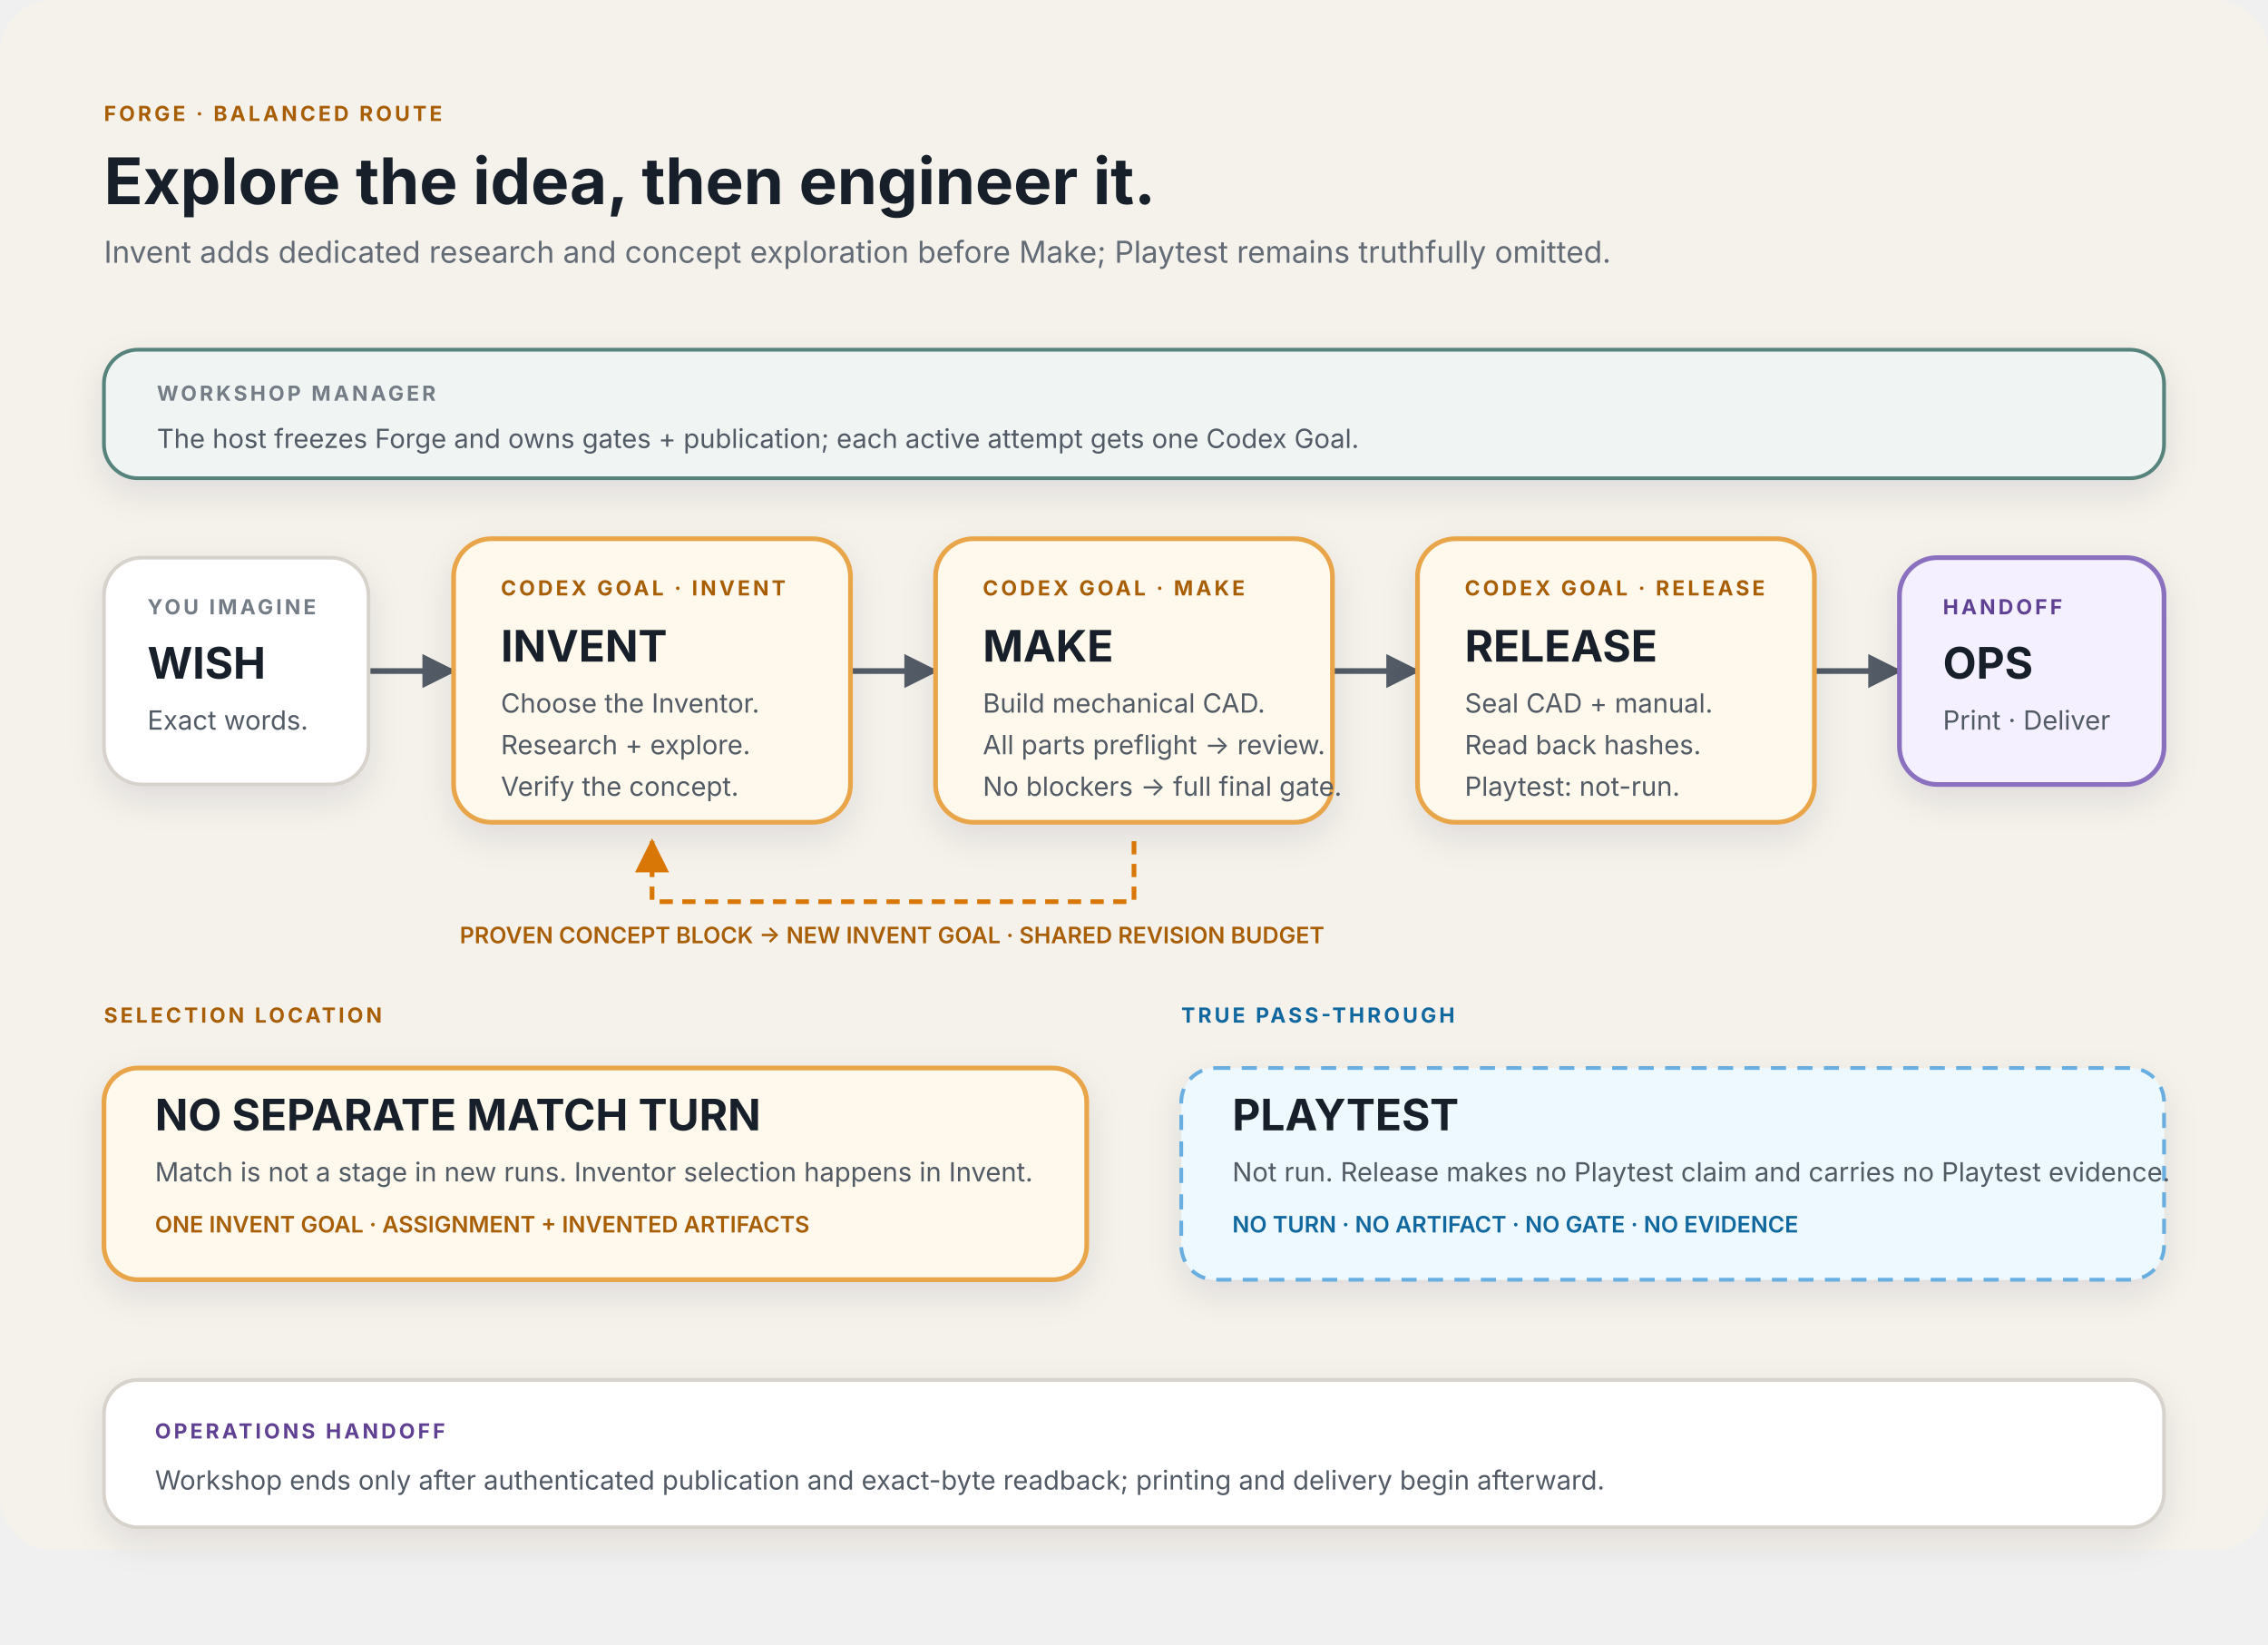
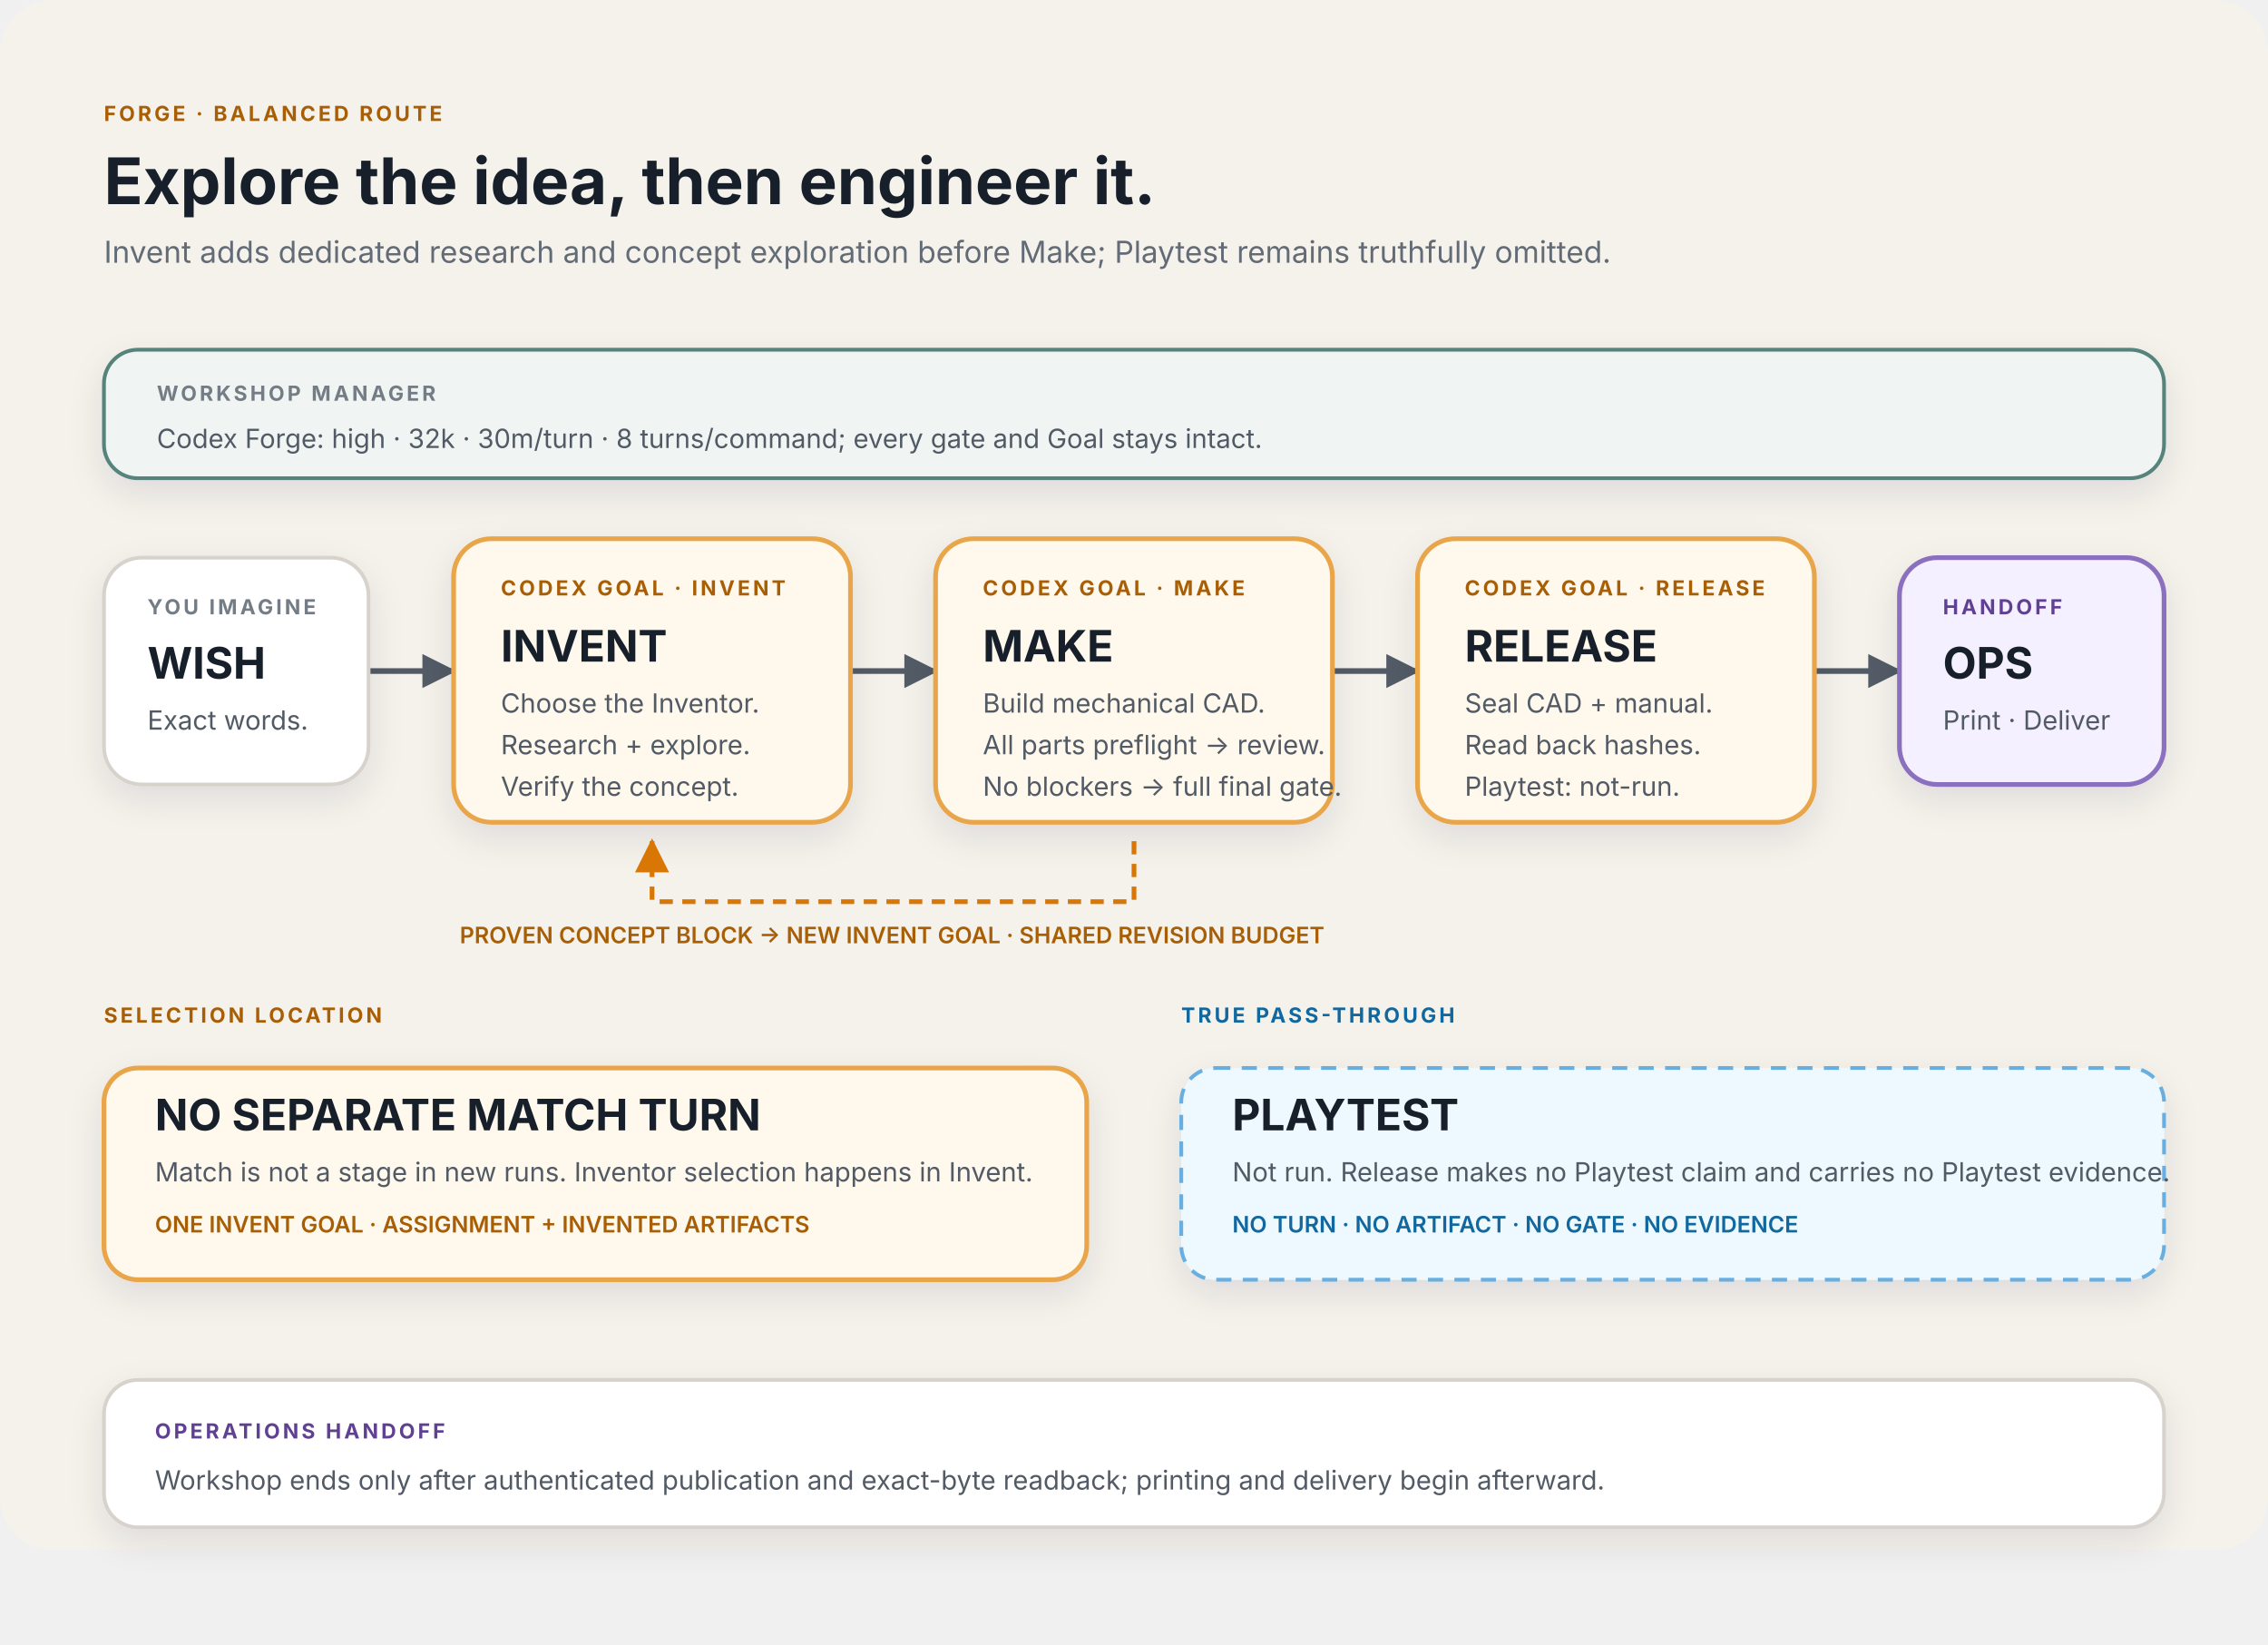
<svg xmlns="http://www.w3.org/2000/svg" viewBox="0 0 1200 870" role="img" aria-labelledby="title description">
  <defs>
    <filter id="shadow" x="-20%" y="-25%" width="140%" height="170%">
      <feDropShadow dx="0" dy="7" stdDeviation="9" flood-color="#17202a" flood-opacity="0.10" />
    </filter>
    <marker id="arrow" viewBox="0 0 12 12" markerWidth="18" markerHeight="18" refX="11" refY="6" orient="auto" markerUnits="userSpaceOnUse" overflow="visible">
      <polygon points="0,0 12,6 0,12" fill="#525b66" />
    </marker>
    <marker id="arrow-repair" viewBox="0 0 12 12" markerWidth="18" markerHeight="18" refX="11" refY="6" orient="auto" markerUnits="userSpaceOnUse" overflow="visible">
      <polygon points="0,0 12,6 0,12" fill="#d97706" />
    </marker>
    <style>
      .title { font: 700 34px -apple-system, BlinkMacSystemFont, "Segoe UI", sans-serif; fill: #17202a; }
      .subtitle { font: 400 16px -apple-system, BlinkMacSystemFont, "Segoe UI", sans-serif; fill: #626b76; }
      .eyebrow { font: 700 11px -apple-system, BlinkMacSystemFont, "Segoe UI", sans-serif; letter-spacing: 1.5px; fill: #747c85; }
      .heading { font: 700 23px -apple-system, BlinkMacSystemFont, "Segoe UI", sans-serif; fill: #17202a; }
      .body { font: 400 14px -apple-system, BlinkMacSystemFont, "Segoe UI", sans-serif; fill: #515a65; }
      .small { font: 600 12px -apple-system, BlinkMacSystemFont, "Segoe UI", sans-serif; fill: #626b76; }
      .route { fill: none; stroke: #525b66; stroke-width: 3; marker-end: url(#arrow); }
      .repair { fill: none; stroke: #d97706; stroke-width: 2.5; stroke-dasharray: 7 5; marker-end: url(#arrow-repair); }
      .node { fill: #ffffff; stroke: #d7d3cc; stroke-width: 2; }
      .manager { fill: #f0f5f4; stroke: #56847c; stroke-width: 2; }
      .active { fill: #fff8ec; stroke: #e8a548; stroke-width: 2.5; }
      .skip { fill: #eef8ff; stroke: #67aee0; stroke-width: 2; stroke-dasharray: 8 6; }
      .ops { fill: #f4f0ff; stroke: #8b6fc0; stroke-width: 2.5; }
      .orange { fill: #a85e05; }
      .blue { fill: #11689f; }
      .purple { fill: #604092; }
    </style>
  </defs>
  <rect width="1200" height="820" rx="28" fill="#f5f2ec" />
  <text x="55" y="64" class="eyebrow orange">FORGE · BALANCED ROUTE</text>
  <text x="55" y="108" class="title">Explore the idea, then engineer it.</text>
  <text x="55" y="139" class="subtitle">Invent adds dedicated research and concept exploration before Make; Playtest remains truthfully omitted.</text>
  <g filter="url(#shadow)">
    <rect x="55" y="185" width="1090" height="68" rx="18" class="manager" />
  </g>
  <text x="83" y="212" class="eyebrow" fill="#376b61">WORKSHOP MANAGER</text>
-   <text x="83" y="237" class="body">The host freezes Forge and owns gates + publication; each active attempt gets one Codex Goal.</text>
+   <text x="83" y="237" class="body">Codex Forge: high · 32k · 30m/turn · 8 turns/command; every gate and Goal stays intact.</text>
  <path class="route" d="M 195 355 H 240" />
  <path class="route" d="M 450 355 H 495" />
  <path class="route" d="M 705 355 H 750" />
  <path class="route" d="M 960 355 H 1005" />
  <g filter="url(#shadow)">
    <rect x="55" y="295" width="140" height="120" rx="20" class="node" />
  </g>
  <text x="78" y="325" class="eyebrow">YOU IMAGINE</text>
  <text x="78" y="359" class="heading">WISH</text>
  <text x="78" y="386" class="body">Exact words.</text>
  <g filter="url(#shadow)">
    <rect x="240" y="285" width="210" height="150" rx="20" class="active" />
  </g>
  <text x="265" y="315" class="eyebrow orange">CODEX GOAL · INVENT</text>
  <text x="265" y="350" class="heading">INVENT</text>
  <text x="265" y="377" class="body">Choose the Inventor.</text>
  <text x="265" y="399" class="body">Research + explore.</text>
  <text x="265" y="421" class="body">Verify the concept.</text>
  <g filter="url(#shadow)">
    <rect x="495" y="285" width="210" height="150" rx="20" class="active" />
  </g>
  <text x="520" y="315" class="eyebrow orange">CODEX GOAL · MAKE</text>
  <text x="520" y="350" class="heading">MAKE</text>
  <text x="520" y="377" class="body">Build mechanical CAD.</text>
  <text x="520" y="399" class="body">All parts preflight → review.</text>
  <text x="520" y="421" class="body">No blockers → full final gate.</text>
  <g filter="url(#shadow)">
    <rect x="750" y="285" width="210" height="150" rx="20" class="active" />
  </g>
  <text x="775" y="315" class="eyebrow orange">CODEX GOAL · RELEASE</text>
  <text x="775" y="350" class="heading">RELEASE</text>
  <text x="775" y="377" class="body">Seal CAD + manual.</text>
  <text x="775" y="399" class="body">Read back hashes.</text>
  <text x="775" y="421" class="body">Playtest: not-run.</text>
  <g filter="url(#shadow)">
    <rect x="1005" y="295" width="140" height="120" rx="20" class="ops" />
  </g>
  <text x="1028" y="325" class="eyebrow purple">HANDOFF</text>
  <text x="1028" y="359" class="heading">OPS</text>
  <text x="1028" y="386" class="body">Print · Deliver</text>
  <path class="repair" d="M 600 445 V 477 H 345 V 445" />
  <text x="472" y="499" text-anchor="middle" class="small orange">PROVEN CONCEPT BLOCK → NEW INVENT GOAL · SHARED REVISION BUDGET</text>
  <text x="55" y="541" class="eyebrow orange">SELECTION LOCATION</text>
  <g filter="url(#shadow)">
    <rect x="55" y="565" width="520" height="112" rx="18" class="active" />
  </g>
  <text x="82" y="598" class="heading">NO SEPARATE MATCH TURN</text>
  <text x="82" y="625" class="body">Match is not a stage in new runs. Inventor selection happens in Invent.</text>
  <text x="82" y="652" class="small orange">ONE INVENT GOAL · ASSIGNMENT + INVENTED ARTIFACTS</text>
  <text x="625" y="541" class="eyebrow blue">TRUE PASS-THROUGH</text>
  <g filter="url(#shadow)">
    <rect x="625" y="565" width="520" height="112" rx="18" class="skip" />
  </g>
  <text x="652" y="598" class="heading">PLAYTEST</text>
  <text x="652" y="625" class="body">Not run. Release makes no Playtest claim and carries no Playtest evidence.</text>
  <text x="652" y="652" class="small blue">NO TURN · NO ARTIFACT · NO GATE · NO EVIDENCE</text>
  <g filter="url(#shadow)">
    <rect x="55" y="730" width="1090" height="78" rx="18" fill="#ffffff" stroke="#d7d3cc" stroke-width="2" />
  </g>
  <text x="82" y="761" class="eyebrow purple">OPERATIONS HANDOFF</text>
  <text x="82" y="788" class="body">Workshop ends only after authenticated publication and exact-byte readback; printing and delivery begin afterward.</text>
</svg>
